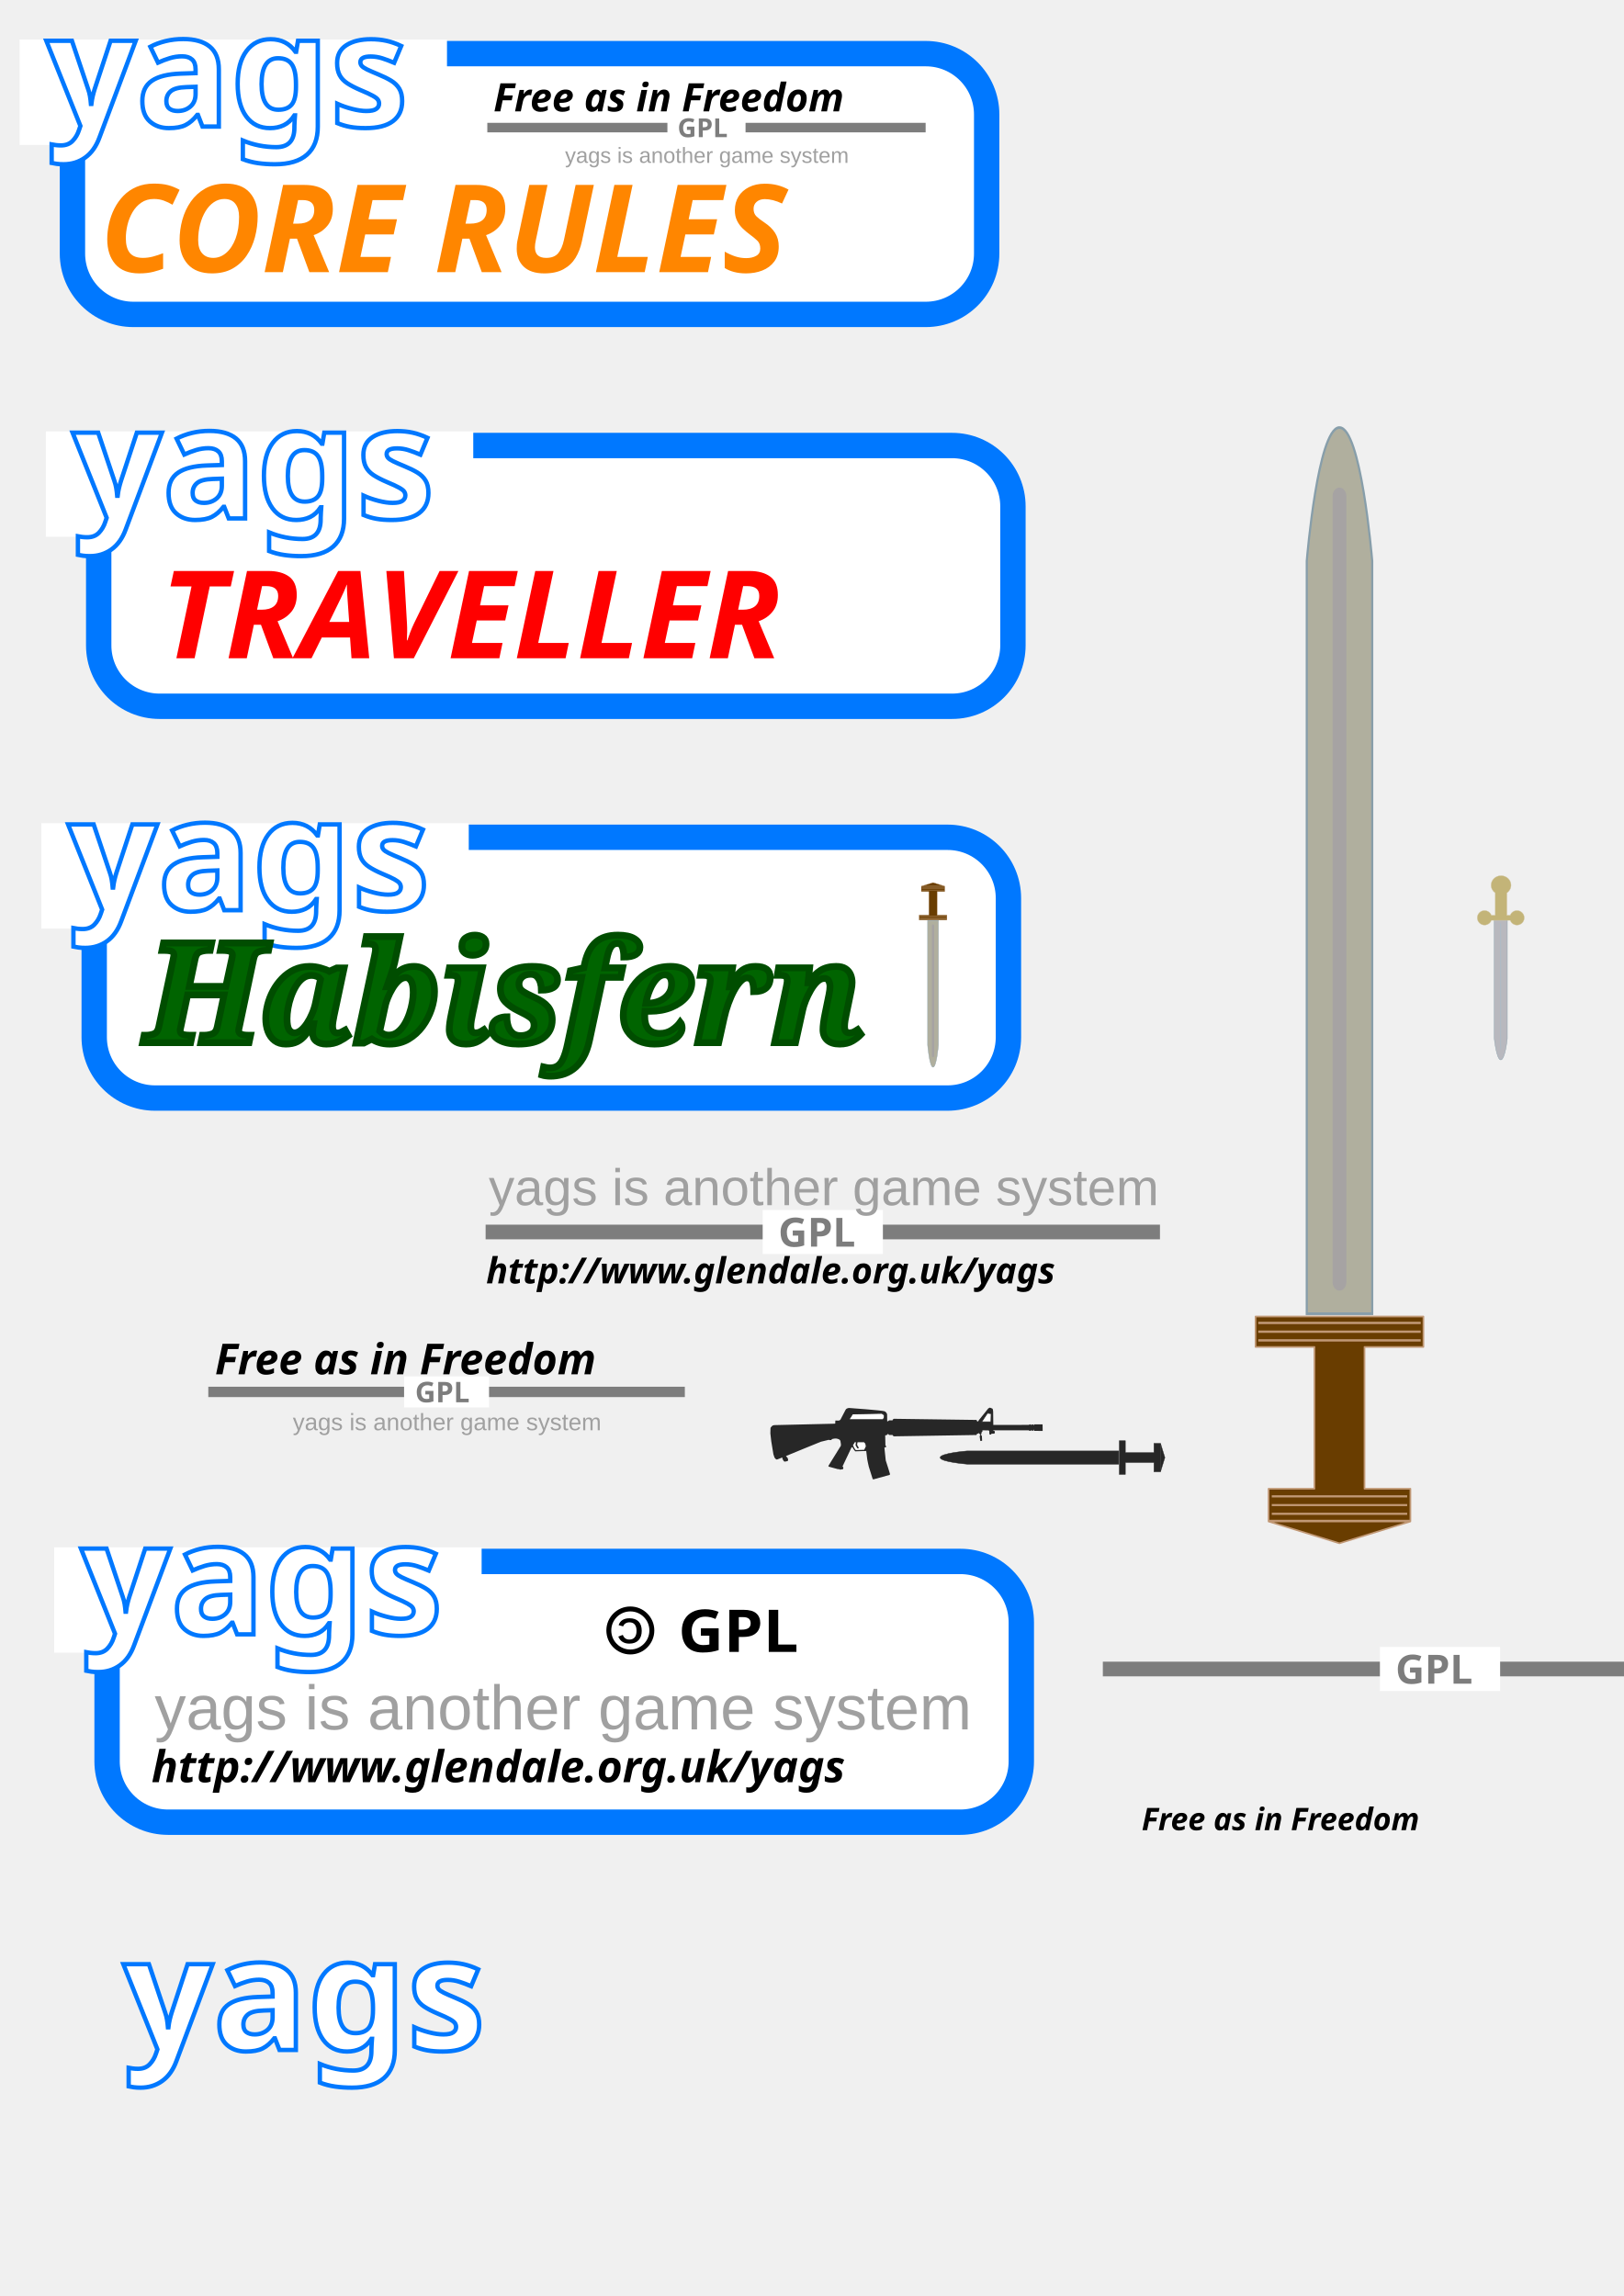
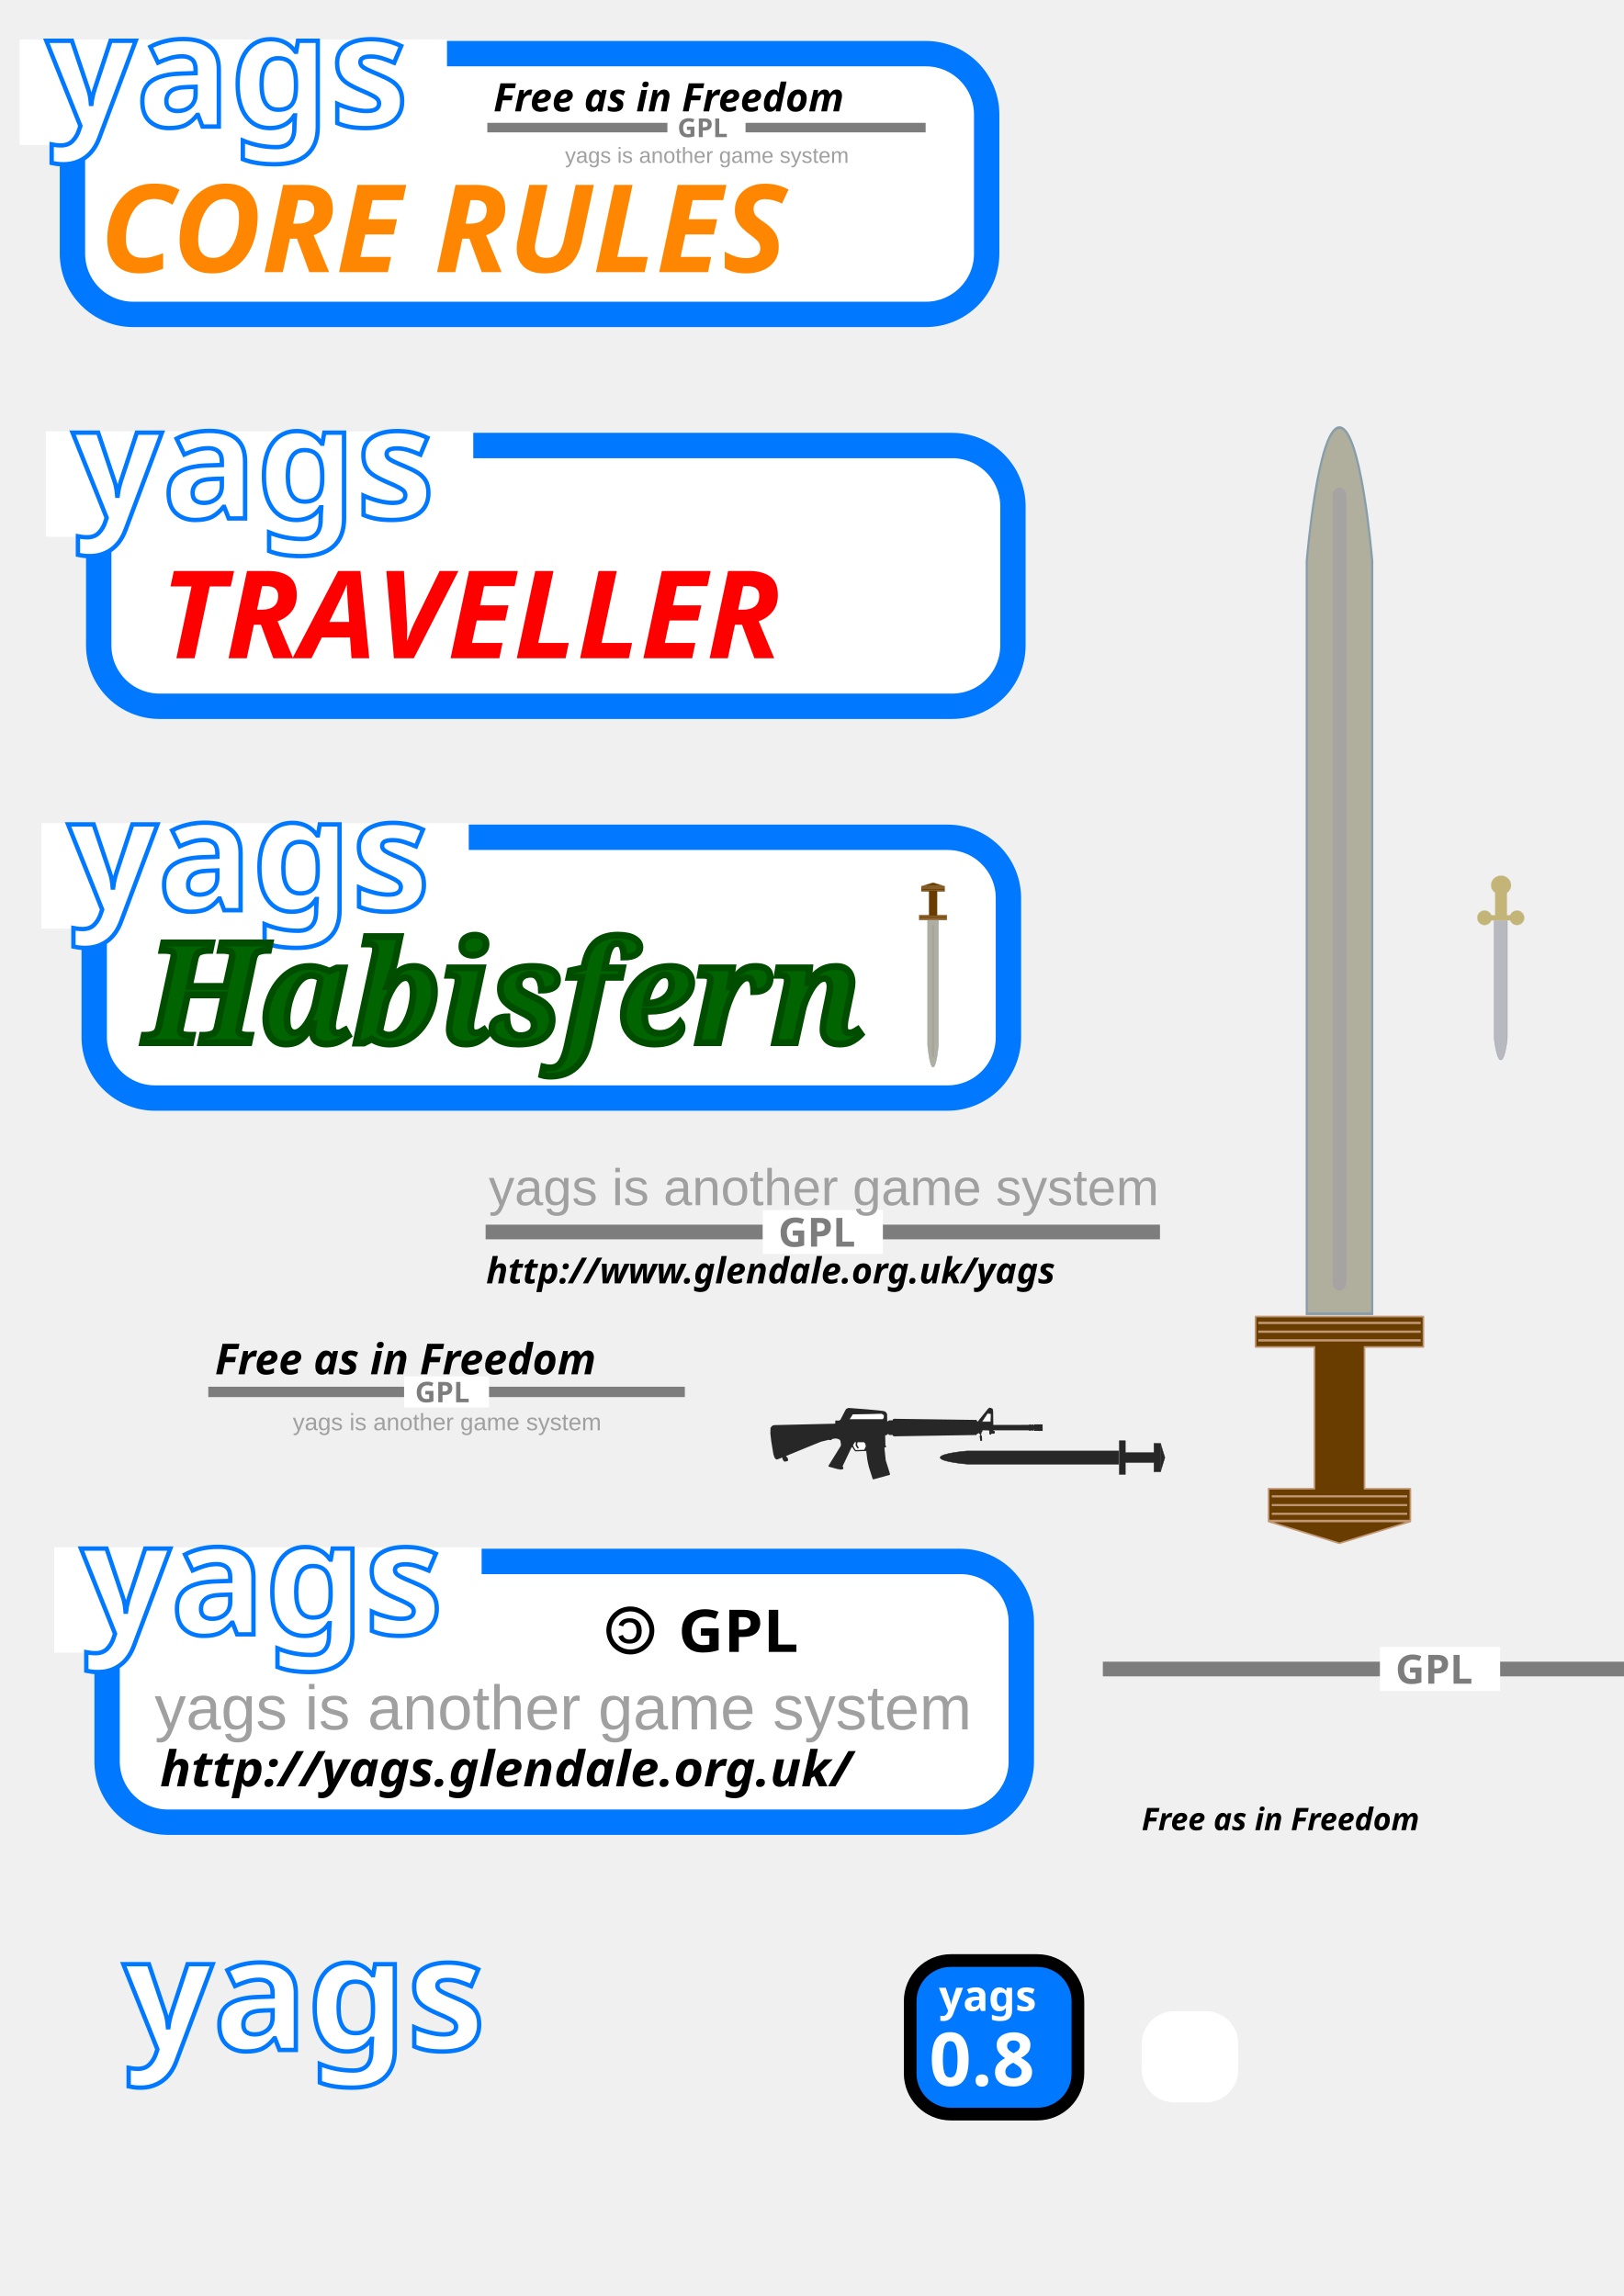
<svg xmlns="http://www.w3.org/2000/svg" width="744.094" height="1052.362" id="svg1821">
  <defs id="defs1823" />
  <g id="layer1">
    <g id="g2633">
      <g transform="translate(-97.18047,-423.2465)" id="g2260">
        <rect ry="27.887" y="447.836" x="130.38" height="119.517" width="418.962" id="rect1337" style="color:#000000;fill:#ffffff;fill-opacity:1;fill-rule:evenodd;stroke:#0078ff;stroke-width:11.625;stroke-linecap:round;stroke-linejoin:round;marker:none;marker-start:none;marker-mid:none;marker-end:none;stroke-miterlimit:4;stroke-dasharray:none;stroke-dashoffset:0;stroke-opacity:1;visibility:visible;display:inline;overflow:visible" />
        <rect ry="0" y="441.373" x="106.151" height="48.294" width="195.872" id="rect1339" style="color:#000000;fill:#ffffff;fill-opacity:1;fill-rule:evenodd;stroke:#ffffff;stroke-width:0;stroke-linecap:round;stroke-linejoin:miter;marker:none;marker-start:none;marker-mid:none;marker-end:none;stroke-miterlimit:4;stroke-dasharray:none;stroke-dashoffset:0;stroke-opacity:1;visibility:visible;display:inline;overflow:visible" />
        <text id="text1341" y="481.249" x="118.403" style="font-size:72px;font-style:normal;font-variant:normal;font-weight:bold;font-stretch:normal;text-align:start;line-height:100%;writing-mode:lr-tb;text-anchor:start;fill:#ffffff;fill-opacity:1;stroke:#0078ff;stroke-width:2;stroke-linecap:butt;stroke-linejoin:miter;stroke-miterlimit:4;stroke-dasharray:none;stroke-opacity:1;font-family:Sans" xml:space="preserve">
          <tspan y="481.249" x="118.403" id="tspan1343">yags</tspan>
        </text>
      </g>
      <text id="text1345" y="124.746" x="45.791" style="font-size:56px;font-style:oblique;font-variant:normal;font-weight:bold;font-stretch:normal;text-align:start;line-height:100%;writing-mode:lr-tb;text-anchor:start;fill:#ff8600;fill-opacity:1;stroke:none;stroke-width:1px;stroke-linecap:butt;stroke-linejoin:miter;stroke-opacity:1;font-family:Sans" xml:space="preserve">
        <tspan y="124.746" x="45.791" id="tspan1347">CORE RULES</tspan>
      </text>
      <text id="text1349" y="51.06" x="226.137" style="font-size:18px;font-style:oblique;font-variant:normal;font-weight:bold;font-stretch:normal;text-align:start;line-height:100%;writing-mode:lr-tb;text-anchor:start;fill:#000000;fill-opacity:1;stroke:none;stroke-width:1px;stroke-linecap:butt;stroke-linejoin:miter;stroke-opacity:1;font-family:Sans" xml:space="preserve">
        <tspan y="51.06" x="226.137" id="tspan1351">Free as in Freedom</tspan>
      </text>
      <g transform="translate(-46.54347,-5.6829)" id="g1353">
        <rect style="opacity:1;color:#000000;fill:#7d7d7d;fill-opacity:1;fill-rule:evenodd;stroke:none;stroke-width:2;stroke-linecap:round;stroke-linejoin:miter;marker:none;marker-start:none;marker-mid:none;marker-end:none;stroke-miterlimit:4;stroke-dasharray:none;stroke-dashoffset:0;stroke-opacity:1;visibility:visible;display:inline;overflow:visible" id="rect1355" width="200.871" height="4.367" x="269.865" y="61.983" />
        <rect style="opacity:1;color:#000000;fill:#ffffff;fill-opacity:1;fill-rule:evenodd;stroke:none;stroke-width:2;stroke-linecap:round;stroke-linejoin:miter;marker:none;marker-start:none;marker-mid:none;marker-end:none;stroke-miterlimit:4;stroke-dasharray:none;stroke-dashoffset:0;stroke-opacity:1;visibility:visible;display:inline;overflow:visible" id="rect1357" width="35.807" height="13.1" x="352.397" y="57.616" />
        <text xml:space="preserve" style="font-size:12px;font-style:normal;font-variant:normal;font-weight:bold;font-stretch:normal;text-align:start;line-height:100%;writing-mode:lr-tb;text-anchor:start;fill:#7d7d7d;fill-opacity:1;stroke:none;stroke-width:1px;stroke-linecap:butt;stroke-linejoin:miter;stroke-opacity:1;font-family:Sans" x="357.026" y="68.534" id="text1359">
          <tspan id="tspan1361" x="357.026" y="68.534">GPL</tspan>
        </text>
      </g>
      <text id="text1363" y="74.64" x="258.935" style="font-size:10px;font-style:normal;font-variant:normal;font-weight:normal;font-stretch:normal;text-align:start;line-height:100%;writing-mode:lr-tb;text-anchor:start;fill:#a0a0a0;fill-opacity:1;stroke:none;stroke-width:1px;stroke-linecap:butt;stroke-linejoin:miter;stroke-opacity:1;font-family:Arial" xml:space="preserve">
        <tspan y="74.64" x="258.935" id="tspan1365">yags is another game system</tspan>
      </text>
    </g>
    <g id="g2311" transform="translate(-52.42631,-468.0007)">
      <g transform="translate(-32.7181,224.366)" id="g2266">
        <rect ry="27.887" y="447.836" x="130.38" height="119.517" width="418.962" id="rect2268" style="color:#000000;fill:#ffffff;fill-opacity:1;fill-rule:evenodd;stroke:#0078ff;stroke-width:11.625;stroke-linecap:round;stroke-linejoin:round;marker:none;marker-start:none;marker-mid:none;marker-end:none;stroke-miterlimit:4;stroke-dasharray:none;stroke-dashoffset:0;stroke-opacity:1;visibility:visible;display:inline;overflow:visible" />
        <rect ry="0" y="441.373" x="106.151" height="48.294" width="195.872" id="rect2270" style="color:#000000;fill:#ffffff;fill-opacity:1;fill-rule:evenodd;stroke:#ffffff;stroke-width:0;stroke-linecap:round;stroke-linejoin:miter;marker:none;marker-start:none;marker-mid:none;marker-end:none;stroke-miterlimit:4;stroke-dasharray:none;stroke-dashoffset:0;stroke-opacity:1;visibility:visible;display:inline;overflow:visible" />
        <text id="text2272" y="481.249" x="118.403" style="font-size:72px;font-style:normal;font-variant:normal;font-weight:bold;font-stretch:normal;text-align:start;line-height:100%;writing-mode:lr-tb;text-anchor:start;fill:#ffffff;fill-opacity:1;stroke:#0078ff;stroke-width:2;stroke-linecap:butt;stroke-linejoin:miter;stroke-miterlimit:4;stroke-dasharray:none;stroke-opacity:1;font-family:Sans" xml:space="preserve">
          <tspan y="481.249" x="118.403" id="tspan2274">yags</tspan>
        </text>
      </g>
      <text id="text2189" y="769.695" x="125.98" style="font-size:56px;font-style:oblique;font-variant:normal;font-weight:bold;font-stretch:normal;text-align:start;line-height:100%;writing-mode:lr-tb;text-anchor:start;fill:#ff0000;fill-opacity:1;stroke:none;stroke-width:1px;stroke-linecap:butt;stroke-linejoin:miter;stroke-opacity:1;font-family:Sans" xml:space="preserve">
        <tspan y="769.695" x="125.98" id="tspan2191">TRAVELLER</tspan>
      </text>
    </g>
    <g id="g2376" transform="translate(263.5257,-81.58927)">
      <g style="fill:#b8b8be;fill-opacity:1" transform="matrix(-0.200123,0,0,-0.245368,547.4441,650.1433)" id="g2364">
        <path style="opacity:1;color:#000000;fill:#b8b8be;fill-opacity:1;fill-rule:evenodd;stroke:#879eaa;stroke-width:0.882;stroke-linecap:round;stroke-linejoin:miter;marker:none;marker-start:none;marker-mid:none;marker-end:none;stroke-miterlimit:4;stroke-dasharray:none;stroke-dashoffset:0;stroke-opacity:1;visibility:visible;display:inline;overflow:visible" d="M 615.314,337.375 C 605.778,338.269 600.884,375.515 600.657,377.281 C 600.652,377.324 600.657,377.375 600.657,377.375 L 600.657,602.375 L 630.657,602.375 L 630.657,377.375 L 630.657,377.281 C 630.429,375.493 625.423,337.375 615.657,337.375 C 615.54,337.375 615.43,337.364 615.314,337.375 z " id="path2366" />
        <path style="fill:#b8b8be;fill-opacity:1;fill-rule:evenodd;stroke:#a4becd;stroke-width:1px;stroke-linecap:butt;stroke-linejoin:miter;stroke-opacity:1" d="M 615.656,592.362 L 615.656,357.362" id="path2368" />
      </g>
      <path id="path2370" d="M 431.735,505.584 C 433.542,505.55 435,504.072 435,502.257 C 435,500.421 433.509,498.93 431.673,498.93 C 430.244,498.93 429.029,499.834 428.559,501.1 L 427.039,501.1 L 427.039,490.85 C 428.188,490.058 428.94,488.765 428.94,487.31 C 428.94,484.904 426.891,482.951 424.368,482.951 C 421.846,482.951 419.797,484.904 419.797,487.31 C 419.797,488.765 420.549,490.058 421.698,490.85 L 421.698,501.1 L 419.916,501.1 C 419.446,499.834 418.224,498.93 416.795,498.93 C 414.959,498.93 413.474,500.421 413.474,502.257 C 413.474,504.093 414.959,505.584 416.795,505.584 C 418.227,505.584 419.454,504.678 419.922,503.408 L 428.552,503.408 C 429.02,504.678 430.241,505.584 431.673,505.584 C 431.694,505.584 431.714,505.585 431.735,505.584 z " style="color:#000000;fill:#c3b478;fill-opacity:1;fill-rule:evenodd;stroke:#d2c6a4;stroke-width:0.15;stroke-linecap:butt;stroke-linejoin:round;marker:none;marker-start:none;marker-mid:none;marker-end:none;stroke-miterlimit:4;stroke-dasharray:none;stroke-dashoffset:0;stroke-opacity:1;visibility:visible;display:inline;overflow:visible" />
    </g>
    <g id="g2470">
      <g transform="matrix(1,0,0,1.250097,-1.8125,-150.7496)" id="g2466">
        <path style="color:#000000;fill:#b0af9e;fill-opacity:1;fill-rule:evenodd;stroke:#879eaa;stroke-width:0.977;stroke-linecap:round;stroke-linejoin:miter;marker:none;marker-start:none;marker-mid:none;marker-end:none;stroke-miterlimit:4;stroke-dasharray:none;stroke-dashoffset:0;stroke-opacity:1;visibility:visible;display:inline;overflow:visible" d="M 615.314,277.362 C 605.778,278.458 600.884,324.125 600.657,326.291 C 600.652,326.343 600.657,326.406 600.657,326.406 L 600.657,602.275 L 630.657,602.275 L 630.657,326.406 L 630.657,326.291 C 630.429,324.098 625.423,277.362 615.657,277.362 C 615.54,277.362 615.43,277.349 615.314,277.362 z " id="rect2334" />
        <path style="fill:#b0af9e;fill-opacity:1;fill-rule:evenodd;stroke:#a6a3a3;stroke-width:6.305;stroke-linecap:round;stroke-linejoin:miter;stroke-miterlimit:7.7;stroke-dasharray:none;stroke-opacity:1" d="M 615.656,590.645 L 615.656,302.515" id="path2339" />
      </g>
      <g id="g2455">
        <path style="opacity:1;color:#000000;fill:#693d00;fill-opacity:1;fill-rule:evenodd;stroke:#c19875;stroke-width:0.75;stroke-linecap:butt;stroke-linejoin:round;marker:none;marker-start:none;marker-mid:none;marker-end:none;stroke-miterlimit:4;stroke-dasharray:none;stroke-dashoffset:0;stroke-opacity:1;visibility:visible;display:inline;overflow:visible" d="M 575.375,603.425 L 575.375,617.362 L 602.375,617.362 L 602.375,682.362 L 581.344,682.362 L 581.344,696.956 L 646.344,696.956 L 646.344,682.362 L 625.312,682.362 L 625.312,617.362 L 652.312,617.362 L 652.312,603.425 L 575.375,603.425 z M 581.344,697.362 L 613.812,707.362 L 646.344,697.362 L 581.344,697.362 z " id="rect2426" />
        <path style="fill:none;fill-opacity:0.75;fill-rule:evenodd;stroke:#c19875;stroke-width:1.062px;stroke-linecap:butt;stroke-linejoin:miter;stroke-opacity:1" d="M 576.615,606.362 C 651.073,606.362 651.073,606.362 651.073,606.362 L 651.073,606.362 L 651.073,606.362" id="path2443" />
        <path style="fill:none;fill-opacity:0.75;fill-rule:evenodd;stroke:#c19875;stroke-width:1.062px;stroke-linecap:butt;stroke-linejoin:miter;stroke-opacity:1" d="M 576.615,610.362 C 651.073,610.362 651.073,610.362 651.073,610.362 L 651.073,610.362 L 651.073,610.362" id="path2445" />
        <path style="fill:none;fill-opacity:0.75;fill-rule:evenodd;stroke:#c19875;stroke-width:1.062px;stroke-linecap:butt;stroke-linejoin:miter;stroke-opacity:1" d="M 576.615,614.362 C 651.073,614.362 651.073,614.362 651.073,614.362 L 651.073,614.362 L 651.073,614.362" id="path2447" />
        <path style="fill:none;fill-opacity:0.75;fill-rule:evenodd;stroke:#c19875;stroke-width:0.97px;stroke-linecap:butt;stroke-linejoin:miter;stroke-opacity:1" d="M 582.814,685.842 C 644.873,685.842 644.873,685.842 644.873,685.842 L 644.873,685.842 L 644.873,685.842" id="path2449" />
        <path style="fill:none;fill-opacity:0.75;fill-rule:evenodd;stroke:#c19875;stroke-width:0.97px;stroke-linecap:butt;stroke-linejoin:miter;stroke-opacity:1" d="M 582.814,689.842 C 644.873,689.842 644.873,689.842 644.873,689.842 L 644.873,689.842 L 644.873,689.842" id="path2451" />
        <path style="fill:none;fill-opacity:0.75;fill-rule:evenodd;stroke:#c19875;stroke-width:0.97px;stroke-linecap:butt;stroke-linejoin:miter;stroke-opacity:1" d="M 582.814,693.842 C 644.873,693.842 644.873,693.842 644.873,693.842 L 644.873,693.842 L 644.873,693.842" id="path2453" />
      </g>
    </g>
    <g id="g2507" transform="translate(-0.783574,-83.84246)">
      <g transform="translate(-86.42311,19.77561)" id="g2283">
        <rect ry="27.887" y="447.836" x="130.38" height="119.517" width="418.962" id="rect2285" style="color:#000000;fill:#ffffff;fill-opacity:1;fill-rule:evenodd;stroke:#0078ff;stroke-width:11.625;stroke-linecap:round;stroke-linejoin:round;marker:none;marker-start:none;marker-mid:none;marker-end:none;stroke-miterlimit:4;stroke-dasharray:none;stroke-dashoffset:0;stroke-opacity:1;visibility:visible;display:inline;overflow:visible" />
        <rect ry="0" y="441.373" x="106.151" height="48.294" width="195.872" id="rect2287" style="color:#000000;fill:#ffffff;fill-opacity:1;fill-rule:evenodd;stroke:#ffffff;stroke-width:0;stroke-linecap:round;stroke-linejoin:miter;marker:none;marker-start:none;marker-mid:none;marker-end:none;stroke-miterlimit:4;stroke-dasharray:none;stroke-dashoffset:0;stroke-opacity:1;visibility:visible;display:inline;overflow:visible" />
        <text id="text2289" y="481.249" x="118.403" style="font-size:72px;font-style:normal;font-variant:normal;font-weight:bold;font-stretch:normal;text-align:start;line-height:100%;writing-mode:lr-tb;text-anchor:start;fill:#ffffff;fill-opacity:1;stroke:#0078ff;stroke-width:2;stroke-linecap:butt;stroke-linejoin:miter;stroke-miterlimit:4;stroke-dasharray:none;stroke-opacity:1;font-family:Sans" xml:space="preserve">
          <tspan y="481.249" x="118.403" id="tspan2291">yags</tspan>
        </text>
      </g>
      <text id="text2330" y="561.739" x="67.607" style="font-size:64px;font-style:italic;font-variant:normal;font-weight:bold;font-stretch:normal;text-align:start;line-height:100%;writing-mode:lr-tb;text-anchor:start;fill:#006400;fill-opacity:1;stroke:#004d00;stroke-width:3.125;stroke-linecap:butt;stroke-linejoin:miter;stroke-miterlimit:4;stroke-dasharray:none;stroke-opacity:1;font-family:Georgia" xml:space="preserve">
        <tspan y="561.739" x="67.607" id="tspan2332">Habisfern</tspan>
      </text>
      <g transform="matrix(-0.165449,0,0,-0.165449,529.9245,605.3945)" id="g2483">
        <g id="g2485" transform="matrix(1,0,0,1.250097,-1.8125,-150.7496)">
          <path id="path2487" d="M 615.314,277.362 C 605.778,278.458 600.884,324.125 600.657,326.291 C 600.652,326.343 600.657,326.406 600.657,326.406 L 600.657,602.275 L 630.657,602.275 L 630.657,326.406 L 630.657,326.291 C 630.429,324.098 625.423,277.362 615.657,277.362 C 615.54,277.362 615.43,277.349 615.314,277.362 z " style="color:#000000;fill:#b0af9e;fill-opacity:1;fill-rule:evenodd;stroke:#879eaa;stroke-width:0.977;stroke-linecap:round;stroke-linejoin:miter;marker:none;marker-start:none;marker-mid:none;marker-end:none;stroke-miterlimit:4;stroke-dasharray:none;stroke-dashoffset:0;stroke-opacity:1;visibility:visible;display:inline;overflow:visible" />
          <path id="path2489" d="M 615.656,590.645 L 615.656,302.515" style="fill:#b0af9e;fill-opacity:1;fill-rule:evenodd;stroke:#a6a3a3;stroke-width:6.305;stroke-linecap:round;stroke-linejoin:miter;stroke-miterlimit:7.7;stroke-dasharray:none;stroke-opacity:1" />
        </g>
        <g id="g2491">
          <path id="path2493" d="M 575.375,603.425 L 575.375,617.362 L 602.375,617.362 L 602.375,682.362 L 581.344,682.362 L 581.344,696.956 L 646.344,696.956 L 646.344,682.362 L 625.312,682.362 L 625.312,617.362 L 652.312,617.362 L 652.312,603.425 L 575.375,603.425 z M 581.344,697.362 L 613.812,707.362 L 646.344,697.362 L 581.344,697.362 z " style="opacity:1;color:#000000;fill:#693d00;fill-opacity:1;fill-rule:evenodd;stroke:#c19875;stroke-width:0.75;stroke-linecap:butt;stroke-linejoin:round;marker:none;marker-start:none;marker-mid:none;marker-end:none;stroke-miterlimit:4;stroke-dasharray:none;stroke-dashoffset:0;stroke-opacity:1;visibility:visible;display:inline;overflow:visible" />
          <path id="path2495" d="M 576.615,606.362 C 651.073,606.362 651.073,606.362 651.073,606.362 L 651.073,606.362 L 651.073,606.362" style="fill:none;fill-opacity:0.75;fill-rule:evenodd;stroke:#c19875;stroke-width:1.062px;stroke-linecap:butt;stroke-linejoin:miter;stroke-opacity:1" />
          <path id="path2497" d="M 576.615,610.362 C 651.073,610.362 651.073,610.362 651.073,610.362 L 651.073,610.362 L 651.073,610.362" style="fill:none;fill-opacity:0.75;fill-rule:evenodd;stroke:#c19875;stroke-width:1.062px;stroke-linecap:butt;stroke-linejoin:miter;stroke-opacity:1" />
          <path id="path2499" d="M 576.615,614.362 C 651.073,614.362 651.073,614.362 651.073,614.362 L 651.073,614.362 L 651.073,614.362" style="fill:none;fill-opacity:0.75;fill-rule:evenodd;stroke:#c19875;stroke-width:1.062px;stroke-linecap:butt;stroke-linejoin:miter;stroke-opacity:1" />
          <path id="path2501" d="M 582.814,685.842 C 644.873,685.842 644.873,685.842 644.873,685.842 L 644.873,685.842 L 644.873,685.842" style="fill:none;fill-opacity:0.75;fill-rule:evenodd;stroke:#c19875;stroke-width:0.97px;stroke-linecap:butt;stroke-linejoin:miter;stroke-opacity:1" />
          <path id="path2503" d="M 582.814,689.842 C 644.873,689.842 644.873,689.842 644.873,689.842 L 644.873,689.842 L 644.873,689.842" style="fill:none;fill-opacity:0.75;fill-rule:evenodd;stroke:#c19875;stroke-width:0.97px;stroke-linecap:butt;stroke-linejoin:miter;stroke-opacity:1" />
          <path id="path2505" d="M 582.814,693.842 C 644.873,693.842 644.873,693.842 644.873,693.842 L 644.873,693.842 L 644.873,693.842" style="fill:none;fill-opacity:0.75;fill-rule:evenodd;stroke:#c19875;stroke-width:0.97px;stroke-linecap:butt;stroke-linejoin:miter;stroke-opacity:1" />
        </g>
      </g>
    </g>
    <text id="text3657" y="939.589" x="56.516" style="font-size:72px;font-style:normal;font-variant:normal;font-weight:bold;font-stretch:normal;text-align:start;line-height:100%;writing-mode:lr-tb;text-anchor:start;fill:#ffffff;fill-opacity:1;stroke:#0078ff;stroke-width:2;stroke-linecap:butt;stroke-linejoin:miter;stroke-miterlimit:4;stroke-dasharray:none;stroke-opacity:1;font-family:Sans" xml:space="preserve">
      <tspan y="939.589" x="56.516" id="tspan3659">yags</tspan>
    </text>
    <g id="g2651" transform="matrix(1.087172,0,0,1.087172,-320.9615,-367.9581)">
      <text id="text2615" y="917.851" x="385.845" style="font-size:18px;font-style:oblique;font-variant:normal;font-weight:bold;font-stretch:normal;text-align:start;line-height:100%;writing-mode:lr-tb;text-anchor:start;fill:#000000;fill-opacity:1;stroke:none;stroke-width:1px;stroke-linecap:butt;stroke-linejoin:miter;stroke-opacity:1;font-family:Sans" xml:space="preserve">
        <tspan y="917.851" x="385.845" id="tspan2617">Free as in Freedom</tspan>
      </text>
      <g transform="translate(113.1649,861.1086)" id="g2619">
        <rect style="opacity:1;color:#000000;fill:#7d7d7d;fill-opacity:1;fill-rule:evenodd;stroke:none;stroke-width:2;stroke-linecap:round;stroke-linejoin:miter;marker:none;marker-start:none;marker-mid:none;marker-end:none;stroke-miterlimit:4;stroke-dasharray:none;stroke-dashoffset:0;stroke-opacity:1;visibility:visible;display:inline;overflow:visible" id="rect2621" width="200.871" height="4.367" x="269.865" y="61.983" />
        <rect style="opacity:1;color:#000000;fill:#ffffff;fill-opacity:1;fill-rule:evenodd;stroke:none;stroke-width:2;stroke-linecap:round;stroke-linejoin:miter;marker:none;marker-start:none;marker-mid:none;marker-end:none;stroke-miterlimit:4;stroke-dasharray:none;stroke-dashoffset:0;stroke-opacity:1;visibility:visible;display:inline;overflow:visible" id="rect2623" width="35.807" height="13.1" x="352.397" y="57.616" />
        <text xml:space="preserve" style="font-size:12px;font-style:normal;font-variant:normal;font-weight:bold;font-stretch:normal;text-align:start;line-height:100%;writing-mode:lr-tb;text-anchor:start;fill:#7d7d7d;fill-opacity:1;stroke:none;stroke-width:1px;stroke-linecap:butt;stroke-linejoin:miter;stroke-opacity:1;font-family:Sans" x="357.026" y="68.534" id="text2625">
          <tspan id="tspan2627" x="357.026" y="68.534">GPL</tspan>
        </text>
      </g>
      <text id="text2629" y="941.432" x="418.644" style="font-size:10px;font-style:normal;font-variant:normal;font-weight:normal;font-stretch:normal;text-align:start;line-height:100%;writing-mode:lr-tb;text-anchor:start;fill:#a0a0a0;fill-opacity:1;stroke:none;stroke-width:1px;stroke-linecap:butt;stroke-linejoin:miter;stroke-opacity:1;font-family:Arial" xml:space="preserve">
        <tspan y="941.432" x="418.644" id="tspan2631">yags is another game system</tspan>
      </text>
    </g>
    <text xml:space="preserve" style="font-size:14.261px;font-style:oblique;font-variant:normal;font-weight:bold;font-stretch:normal;text-align:start;line-height:100%;writing-mode:lr-tb;text-anchor:start;fill:#000000;fill-opacity:1;stroke:none;stroke-width:1px;stroke-linecap:butt;stroke-linejoin:miter;stroke-opacity:1;font-family:Sans" x="523.192" y="838.855" id="text2673">
      <tspan id="tspan2675" x="523.192" y="838.855">Free as in Freedom</tspan>
    </text>
    <g id="g8963">
      <rect y="761.624" x="505.404" height="6.718" width="309.033" id="rect2679" style="color:#000000;fill:#7d7d7d;fill-opacity:1;fill-rule:evenodd;stroke:none;stroke-width:2;stroke-linecap:round;stroke-linejoin:miter;marker:none;marker-start:none;marker-mid:none;marker-end:none;stroke-miterlimit:4;stroke-dasharray:none;stroke-dashoffset:0;stroke-opacity:1;visibility:visible;display:inline;overflow:visible" />
      <rect y="754.906" x="632.376" height="20.154" width="55.089" id="rect2681" style="color:#000000;fill:#ffffff;fill-opacity:1;fill-rule:evenodd;stroke:none;stroke-width:2;stroke-linecap:round;stroke-linejoin:miter;marker:none;marker-start:none;marker-mid:none;marker-end:none;stroke-miterlimit:4;stroke-dasharray:none;stroke-dashoffset:0;stroke-opacity:1;visibility:visible;display:inline;overflow:visible" />
      <text id="text2683" y="771.704" x="639.498" style="font-size:18.462px;font-style:normal;font-variant:normal;font-weight:bold;font-stretch:normal;text-align:start;line-height:100%;writing-mode:lr-tb;text-anchor:start;fill:#7d7d7d;fill-opacity:1;stroke:none;stroke-width:1px;stroke-linecap:butt;stroke-linejoin:miter;stroke-opacity:1;font-family:Sans" xml:space="preserve">
        <tspan y="771.704" x="639.498" id="tspan2685">GPL</tspan>
      </text>
    </g>
    <g id="g2731" transform="matrix(0,-0.2013663,0.2013663,0,391.4062,791.6727)" style="fill:#272727;fill-opacity:1;stroke:#272727;stroke-opacity:1">
      <g transform="matrix(1,0,0,1.250097,-1.8125,-150.7496)" id="g2733" style="fill:#272727;fill-opacity:1;stroke:#272727;stroke-opacity:1">
        <path style="color:#000000;fill:#272727;fill-opacity:1;fill-rule:evenodd;stroke:#272727;stroke-width:0.977;stroke-linecap:round;stroke-linejoin:miter;marker:none;marker-start:none;marker-mid:none;marker-end:none;stroke-miterlimit:4;stroke-dasharray:none;stroke-dashoffset:0;stroke-opacity:1;visibility:visible;display:inline;overflow:visible" d="M 615.314,277.362 C 605.778,278.458 600.884,324.125 600.657,326.291 C 600.652,326.343 600.657,326.406 600.657,326.406 L 600.657,602.275 L 630.657,602.275 L 630.657,326.406 L 630.657,326.291 C 630.429,324.098 625.423,277.362 615.657,277.362 C 615.54,277.362 615.43,277.349 615.314,277.362 z " id="path2735" />
        <path style="fill:#272727;fill-opacity:1;fill-rule:evenodd;stroke:#272727;stroke-width:6.305;stroke-linecap:round;stroke-linejoin:miter;stroke-miterlimit:7.7;stroke-dasharray:none;stroke-opacity:1" d="M 615.656,590.645 L 615.656,302.515" id="path2737" />
      </g>
      <g id="g2739" style="fill:#272727;fill-opacity:1;stroke:#272727;stroke-opacity:1">
        <path style="opacity:1;color:#000000;fill:#272727;fill-opacity:1;fill-rule:evenodd;stroke:#272727;stroke-width:0.75;stroke-linecap:butt;stroke-linejoin:round;marker:none;marker-start:none;marker-mid:none;marker-end:none;stroke-miterlimit:4;stroke-dasharray:none;stroke-dashoffset:0;stroke-opacity:1;visibility:visible;display:inline;overflow:visible" d="M 575.375,603.425 L 575.375,617.362 L 602.375,617.362 L 602.375,682.362 L 581.344,682.362 L 581.344,696.956 L 646.344,696.956 L 646.344,682.362 L 625.312,682.362 L 625.312,617.362 L 652.312,617.362 L 652.312,603.425 L 575.375,603.425 z M 581.344,697.362 L 613.812,707.362 L 646.344,697.362 L 581.344,697.362 z " id="path2741" />
        <path style="fill:#272727;fill-opacity:1;fill-rule:evenodd;stroke:#272727;stroke-width:1.062px;stroke-linecap:butt;stroke-linejoin:miter;stroke-opacity:1" d="M 576.615,606.362 C 651.073,606.362 651.073,606.362 651.073,606.362 L 651.073,606.362 L 651.073,606.362" id="path2743" />
        <path style="fill:#272727;fill-opacity:1;fill-rule:evenodd;stroke:#272727;stroke-width:1.062px;stroke-linecap:butt;stroke-linejoin:miter;stroke-opacity:1" d="M 576.615,610.362 C 651.073,610.362 651.073,610.362 651.073,610.362 L 651.073,610.362 L 651.073,610.362" id="path2745" />
        <path style="fill:#272727;fill-opacity:1;fill-rule:evenodd;stroke:#272727;stroke-width:1.062px;stroke-linecap:butt;stroke-linejoin:miter;stroke-opacity:1" d="M 576.615,614.362 C 651.073,614.362 651.073,614.362 651.073,614.362 L 651.073,614.362 L 651.073,614.362" id="path2747" />
        <path style="fill:#272727;fill-opacity:1;fill-rule:evenodd;stroke:#272727;stroke-width:0.97px;stroke-linecap:butt;stroke-linejoin:miter;stroke-opacity:1" d="M 582.814,685.842 C 644.873,685.842 644.873,685.842 644.873,685.842 L 644.873,685.842 L 644.873,685.842" id="path2749" />
        <path style="fill:#272727;fill-opacity:1;fill-rule:evenodd;stroke:#272727;stroke-width:0.97px;stroke-linecap:butt;stroke-linejoin:miter;stroke-opacity:1" d="M 582.814,689.842 C 644.873,689.842 644.873,689.842 644.873,689.842 L 644.873,689.842 L 644.873,689.842" id="path2751" />
        <path style="fill:#272727;fill-opacity:1;fill-rule:evenodd;stroke:#272727;stroke-width:0.97px;stroke-linecap:butt;stroke-linejoin:miter;stroke-opacity:1" d="M 582.814,693.842 C 644.873,693.842 644.873,693.842 644.873,693.842 L 644.873,693.842 L 644.873,693.842" id="path2753" />
      </g>
    </g>
    <g id="g6965" transform="matrix(0.8356718,0,0,0.8356718,17.44099,149.9716)">
      <path id="path6970" style="font-style:normal;font-variant:normal;font-weight:normal;font-stretch:normal;letter-spacing:normal;word-spacing:normal;text-anchor:start;fill:#272727;fill-opacity:1;fill-rule:nonzero;stroke:#ffffff;stroke-width:0;stroke-linecap:butt;stroke-linejoin:miter;stroke-miterlimit:10.433;stroke-dasharray:none;stroke-dashoffset:0;stroke-opacity:1" d="M 550.869,601.768 L 546.165,601.768 L 546.128,602.358 L 545.604,601.796 L 544.996,601.834 L 544.75,602.14 L 544.208,601.768 L 543.577,601.805 L 543.534,602.051 L 523.839,602.089 L 523.761,594.835 L 523.618,593.605 L 523.331,593.112 L 521.99,592.579 L 521.116,592.989 L 519.717,594.74 L 515.937,599.44 L 515.47,600.249 L 515.349,600.117 L 514.931,600.068 L 514.673,599.334 L 469.283,598.71 L 468.75,599.094 L 468.549,599.581 L 466.715,599.555 L 466.058,600.088 L 465.66,600.051 L 465.603,596.291 C 465.603,596.291 465.402,595.093 464.135,594.577 C 462.871,594.064 444.824,592.78 444.824,592.78 C 444.824,592.78 443.405,592.742 442.835,593.777 C 442.264,594.815 440.037,599.142 440.037,599.142 C 440.037,599.142 439.573,599.658 439.094,599.698 C 438.621,599.736 437.314,599.638 437.314,599.638 L 437.185,600.105 L 437.168,601.306 L 436.701,601.401 L 403.768,602.175 C 403.768,602.175 402.771,602.286 402.439,602.728 C 402.107,603.172 401.703,603.49 401.671,603.691 C 401.643,603.891 401.548,606.5 401.577,606.68 C 401.605,606.861 402.064,610.936 402.064,610.936 L 403.244,618.142 C 403.244,618.142 403.682,619.532 403.805,619.827 C 403.928,620.119 404.632,621.226 405.317,621.025 C 406.001,620.824 408.105,619.913 408.105,619.913 C 408.105,619.913 408.133,620.386 408.228,620.661 C 408.322,620.936 408.95,622.223 409.446,622.203 C 409.941,622.186 411.159,621.948 411.282,621.644 C 411.405,621.34 411.217,620.426 411.074,620.254 C 410.931,620.082 410.143,619.13 410.143,619.13 L 419.785,615.161 L 429.258,611.306 L 433.712,610.214 L 433.904,610.4 L 435.179,610.337 L 435.185,609.919 C 435.185,609.919 436.349,609.503 437.509,609.529 C 437.965,609.541 439.756,609.844 440.003,610.882 C 440.249,611.919 440.358,613.298 440.261,613.467 C 440.163,613.633 433.525,624.35 433.525,624.35 C 433.525,624.35 433.253,624.828 433.643,624.972 C 434.033,625.115 438.742,626.37 438.742,626.37 L 439.275,626.293 C 439.275,626.293 439.587,626.605 439.903,626.614 C 440.218,626.625 440.51,626.413 440.51,626.413 C 440.51,626.413 441.178,626.634 441.413,626.258 C 441.651,625.877 441.786,625.393 441.166,624.82 L 446.17,614.268 L 452.82,616.276 C 452.82,616.276 453.419,616.531 453.648,616.388 L 454.161,616.353 L 454.7,620.873 C 454.7,620.873 455.27,623.928 455.566,624.994 C 455.861,626.061 457.641,631.572 457.641,631.572 L 457.973,631.971 L 466.864,629.523 C 466.864,629.523 467.208,629.256 467.233,629.133 C 467.259,629.01 464.863,621.564 464.863,621.564 L 464.121,614.53 C 464.121,614.53 464.926,614.284 465.024,614.207 C 465.121,614.129 465.127,613.817 465.032,613.711 C 464.941,613.607 464.674,613.264 464.674,613.264 L 464.559,607.789 C 464.559,607.789 465.396,607.706 465.522,607.563 C 465.646,607.42 465.978,607.041 465.978,607.041 L 466.245,607.053 L 466.675,607.594 L 468.595,607.566 L 468.75,607.938 L 469.3,608.328 L 514.587,607.603 L 514.96,606.918 L 515.47,606.841 L 515.868,606.459 L 516.077,606.935 L 516.676,607.222 L 516.676,607.66 L 516.364,608.199 L 516.694,610.741 L 516.969,610.913 L 517.711,610.713 L 517.568,608.085 L 517.112,607.637 L 517.235,607.124 L 517.49,605.987 L 517.851,605.823 L 517.886,605.024 L 521.342,605.081 L 521.646,605.519 L 521.675,607.024 L 521.979,607.377 L 522.655,607.348 L 522.752,606.909 L 524.352,606.864 L 524.701,606.408 L 524.618,605.459 L 523.887,605.299 L 523.839,605.024 L 543.554,605.024 L 543.517,605.233 L 543.632,605.347 L 544.28,605.319 L 544.773,604.872 L 545.059,605.307 L 545.526,605.333 L 546.074,604.545 L 546.151,605.325 L 550.912,605.376 L 550.863,601.776" />
      <path id="path6963" d="M 448.268,616.213 L 453.251,616.048 L 454.277,613.897 L 453.984,612.242 L 453.105,611.249 L 447.682,611.249 L 446.51,613.235 L 447.389,615.055 L 448.268,616.213 z " style="fill:#ffffff;fill-opacity:1;fill-rule:evenodd;stroke:#272727;stroke-width:0.678;stroke-linecap:butt;stroke-linejoin:miter;stroke-miterlimit:4;stroke-dasharray:none;stroke-opacity:1" />
      <path id="path5986" d="M 448.973,611.37 L 448.721,613.154 L 449.602,614.598 L 449.602,614.598 L 449.602,614.598" style="fill:none;fill-opacity:0.75;fill-rule:evenodd;stroke:#272727;stroke-width:0.848px;stroke-linecap:round;stroke-linejoin:round;stroke-opacity:1" />
      <path id="path6959" d="M 464.089,596.635 L 462.767,595.709 L 446.664,596.017 L 444.621,599.209 L 463.368,599.209 L 464.089,598.076 L 464.089,596.635 z " style="fill:#ffffff;fill-opacity:1;fill-rule:evenodd;stroke:#272727;stroke-width:0.513;stroke-linecap:butt;stroke-linejoin:round;stroke-miterlimit:4;stroke-dasharray:none;stroke-opacity:1" />
      <path id="path6961" d="M 517.434,600.384 L 520.604,595.63 L 522.676,595.874 L 522.554,600.384 L 517.434,600.384 z " style="fill:#ffffff;fill-opacity:1;fill-rule:evenodd;stroke:#272727;stroke-width:0.4;stroke-linecap:butt;stroke-linejoin:miter;stroke-miterlimit:4;stroke-dasharray:none;stroke-opacity:1" />
    </g>
    <g id="g7941" transform="matrix(0.8273353,0,0,0.8273353,-17.74192,-172.0622)">
      <g transform="matrix(1.859549,0,0,1.859549,-211.3952,771.1751)" id="g7943">
        <rect style="opacity:1;color:#000000;fill:#7d7d7d;fill-opacity:1;fill-rule:evenodd;stroke:none;stroke-width:2;stroke-linecap:round;stroke-linejoin:miter;marker:none;marker-start:none;marker-mid:none;marker-end:none;stroke-miterlimit:4;stroke-dasharray:none;stroke-dashoffset:0;stroke-opacity:1;visibility:visible;display:inline;overflow:visible" id="rect7945" width="200.871" height="4.367" x="269.865" y="61.983" />
        <rect style="opacity:1;color:#000000;fill:#ffffff;fill-opacity:1;fill-rule:evenodd;stroke:none;stroke-width:2;stroke-linecap:round;stroke-linejoin:miter;marker:none;marker-start:none;marker-mid:none;marker-end:none;stroke-miterlimit:4;stroke-dasharray:none;stroke-dashoffset:0;stroke-opacity:1;visibility:visible;display:inline;overflow:visible" id="rect7947" width="35.807" height="13.1" x="352.397" y="57.616" />
        <text xml:space="preserve" style="font-size:12px;font-style:normal;font-variant:normal;font-weight:bold;font-stretch:normal;text-align:start;line-height:100%;writing-mode:lr-tb;text-anchor:start;fill:#7d7d7d;fill-opacity:1;stroke:none;stroke-width:1px;stroke-linecap:butt;stroke-linejoin:miter;stroke-opacity:1;font-family:Sans" x="357.026" y="68.534" id="text7949">
          <tspan id="tspan7951" x="357.026" y="68.534">GPL</tspan>
        </text>
      </g>
      <text id="text7953" y="875.641" x="292.165" style="font-size:28.545px;font-style:normal;font-variant:normal;font-weight:normal;font-stretch:normal;text-align:start;line-height:100%;writing-mode:lr-tb;text-anchor:start;fill:#a0a0a0;fill-opacity:1;stroke:none;stroke-width:1px;stroke-linecap:butt;stroke-linejoin:miter;stroke-opacity:1;font-family:Arial" xml:space="preserve">
        <tspan y="875.641" x="292.165" id="tspan7955">yags is another game system</tspan>
      </text>
      <text id="text7957" y="918.971" x="290.755" style="font-size:19.967px;font-style:oblique;font-variant:normal;font-weight:bold;font-stretch:normal;text-align:start;line-height:100%;writing-mode:lr-tb;text-anchor:start;fill:#000000;fill-opacity:1;stroke:none;stroke-width:1px;stroke-linecap:butt;stroke-linejoin:miter;stroke-opacity:1;font-family:Sans" xml:space="preserve">
        <tspan y="918.971" x="290.755" id="tspan7959">http://www.glendale.org.uk/yags</tspan>
      </text>
    </g>
    <g id="g9947">
      <g transform="translate(-81.30835,267.8415)" id="g2320">
        <rect ry="27.887" y="447.836" x="130.38" height="119.517" width="418.962" id="rect2322" style="color:#000000;fill:#ffffff;fill-opacity:1;fill-rule:evenodd;stroke:#0078ff;stroke-width:11.625;stroke-linecap:round;stroke-linejoin:round;marker:none;marker-start:none;marker-mid:none;marker-end:none;stroke-miterlimit:4;stroke-dasharray:none;stroke-dashoffset:0;stroke-opacity:1;visibility:visible;display:inline;overflow:visible" />
        <rect ry="0" y="441.373" x="106.151" height="48.294" width="195.872" id="rect2324" style="color:#000000;fill:#ffffff;fill-opacity:1;fill-rule:evenodd;stroke:#ffffff;stroke-width:0;stroke-linecap:round;stroke-linejoin:miter;marker:none;marker-start:none;marker-mid:none;marker-end:none;stroke-miterlimit:4;stroke-dasharray:none;stroke-dashoffset:0;stroke-opacity:1;visibility:visible;display:inline;overflow:visible" />
        <text id="text2326" y="481.249" x="118.403" style="font-size:72px;font-style:normal;font-variant:normal;font-weight:bold;font-stretch:normal;text-align:start;line-height:100%;writing-mode:lr-tb;text-anchor:start;fill:#ffffff;fill-opacity:1;stroke:#0078ff;stroke-width:2;stroke-linecap:butt;stroke-linejoin:miter;stroke-miterlimit:4;stroke-dasharray:none;stroke-opacity:1;font-family:Sans" xml:space="preserve">
          <tspan y="481.249" x="118.403" id="tspan2328">yags</tspan>
        </text>
      </g>
      <text id="text2687" y="792.673" x="70.854" style="font-size:28.792px;font-style:normal;font-variant:normal;font-weight:normal;font-stretch:normal;text-align:start;line-height:100%;writing-mode:lr-tb;text-anchor:start;fill:#a0a0a0;fill-opacity:1;stroke:none;stroke-width:1px;stroke-linecap:butt;stroke-linejoin:miter;stroke-opacity:1;font-family:Arial" xml:space="preserve">
        <tspan y="792.673" x="70.854" id="tspan2689">yags is another game system</tspan>
      </text>
-       <text id="text2709" y="816.871" x="69.432" style="font-size:20.14px;font-style:oblique;font-variant:normal;font-weight:bold;font-stretch:normal;text-align:start;line-height:100%;writing-mode:lr-tb;text-anchor:start;fill:#000000;fill-opacity:1;stroke:none;stroke-width:1px;stroke-linecap:butt;stroke-linejoin:miter;stroke-opacity:1;font-family:Sans" xml:space="preserve">
-         <tspan y="816.871" x="69.432" id="tspan2711">http://www.glendale.org.uk/yags</tspan>
+       <text id="text2709" y="835.469" x="71.861" style="font-size:23.09px;font-style:oblique;font-variant:normal;font-weight:bold;font-stretch:normal;text-align:start;line-height:100%;writing-mode:lr-tb;text-anchor:start;fill:#000000;fill-opacity:1;stroke:none;stroke-width:1px;stroke-linecap:butt;stroke-linejoin:miter;stroke-opacity:1;font-family:Sans" xml:space="preserve" transform="scale(1.020405,0.9800027)">
+         <tspan y="835.469" x="71.861" id="tspan2711">http://yags.glendale.org.uk/</tspan>
      </text>
      <g transform="translate(-18.61025,4.045706)" id="g9938">
        <g id="g8945" transform="matrix(0.7309048,0,0,0.7309048,80.37407,200.0104)">
          <g id="g8950" transform="matrix(-0.4167891,0,0,0.4167891,339.3757,498.2336)">
            <path style="opacity:1;color:#000000;fill:#ffffff;fill-opacity:1;fill-rule:evenodd;stroke:#000000;stroke-width:7.413;stroke-linecap:round;stroke-linejoin:round;marker:none;marker-start:none;marker-mid:none;marker-end:none;stroke-miterlimit:4;stroke-dasharray:none;stroke-dashoffset:0;stroke-opacity:1;visibility:visible;display:inline;overflow:visible" id="path7970" d="M 101.143 587.915 A 32.366 32.366 0 1 1  36.411,587.915 A 32.366 32.366 0 1 1  101.143 587.915 z" />
            <text xml:space="preserve" style="font-size:53.871px;font-style:normal;font-variant:normal;font-weight:bold;font-stretch:normal;text-align:start;line-height:100%;writing-mode:lr-tb;text-anchor:start;fill:#000000;fill-opacity:1;stroke:none;stroke-width:7.413;stroke-linecap:butt;stroke-linejoin:miter;stroke-miterlimit:4;stroke-dasharray:none;stroke-opacity:1;font-family:Arial" x="49.43" y="607.196" id="text7972">
              <tspan id="tspan7974" x="49.43" y="607.196">C</tspan>
            </text>
          </g>
        </g>
        <text xml:space="preserve" style="font-size:27.878px;font-style:normal;font-variant:normal;font-weight:bold;font-stretch:normal;text-align:start;line-height:100%;writing-mode:lr-tb;text-anchor:start;fill:#000000;fill-opacity:1;stroke:none;stroke-width:1px;stroke-linecap:butt;stroke-linejoin:miter;stroke-opacity:1;font-family:Sans" x="319.28" y="777.031" id="text8959" transform="scale(1.031768,0.96921)">
          <tspan id="tspan8961" x="319.28" y="777.031">GPL</tspan>
        </text>
      </g>
+       <rect style="opacity:1;color:#000000;fill:#ffffff;fill-opacity:1;fill-rule:nonzero;stroke:#ffffff;stroke-width:0.5;stroke-linecap:round;stroke-linejoin:round;marker:none;marker-start:none;marker-mid:none;marker-end:none;stroke-miterlimit:4;stroke-dasharray:none;stroke-dashoffset:0;stroke-opacity:1;visibility:visible;display:inline;overflow:visible" id="rect2290" width="43.694" height="41.266" x="523.514" y="922.09" ry="14.565" />
+       <g id="g3266">
+         <rect ry="18.634" y="898.603" x="417.113" height="70.394" width="76.867" id="rect2288" style="opacity:1;color:#000000;fill:#0078ff;fill-opacity:1;fill-rule:nonzero;stroke:#000000;stroke-width:5.81;stroke-linecap:round;stroke-linejoin:round;marker:none;marker-start:none;marker-mid:none;marker-end:none;stroke-miterlimit:4;stroke-dasharray:none;stroke-dashoffset:0;stroke-opacity:1;visibility:visible;display:inline;overflow:visible" />
+         <text id="text2284" y="955.977" x="425.792" style="font-size:33.854px;font-style:normal;font-variant:normal;font-weight:bold;font-stretch:normal;text-align:start;line-height:100%;writing-mode:lr-tb;text-anchor:start;fill:#ffffff;fill-opacity:1;stroke:none;stroke-width:1px;stroke-linecap:butt;stroke-linejoin:miter;stroke-opacity:1;font-family:Sans" xml:space="preserve">
+           <tspan y="955.977" x="425.792" id="tspan2286">0.8</tspan>
+         </text>
+         <text id="text3262" y="921.695" x="430.27" style="font-size:19.407px;font-style:normal;font-variant:normal;font-weight:bold;font-stretch:normal;text-align:start;line-height:100%;writing-mode:lr-tb;text-anchor:start;fill:#ffffff;fill-opacity:1;stroke:none;stroke-width:1px;stroke-linecap:butt;stroke-linejoin:miter;stroke-opacity:1;font-family:Sans" xml:space="preserve">
+           <tspan y="921.695" x="430.27" id="tspan3264">yags</tspan>
+         </text>
+       </g>
    </g>
  </g>
</svg>
